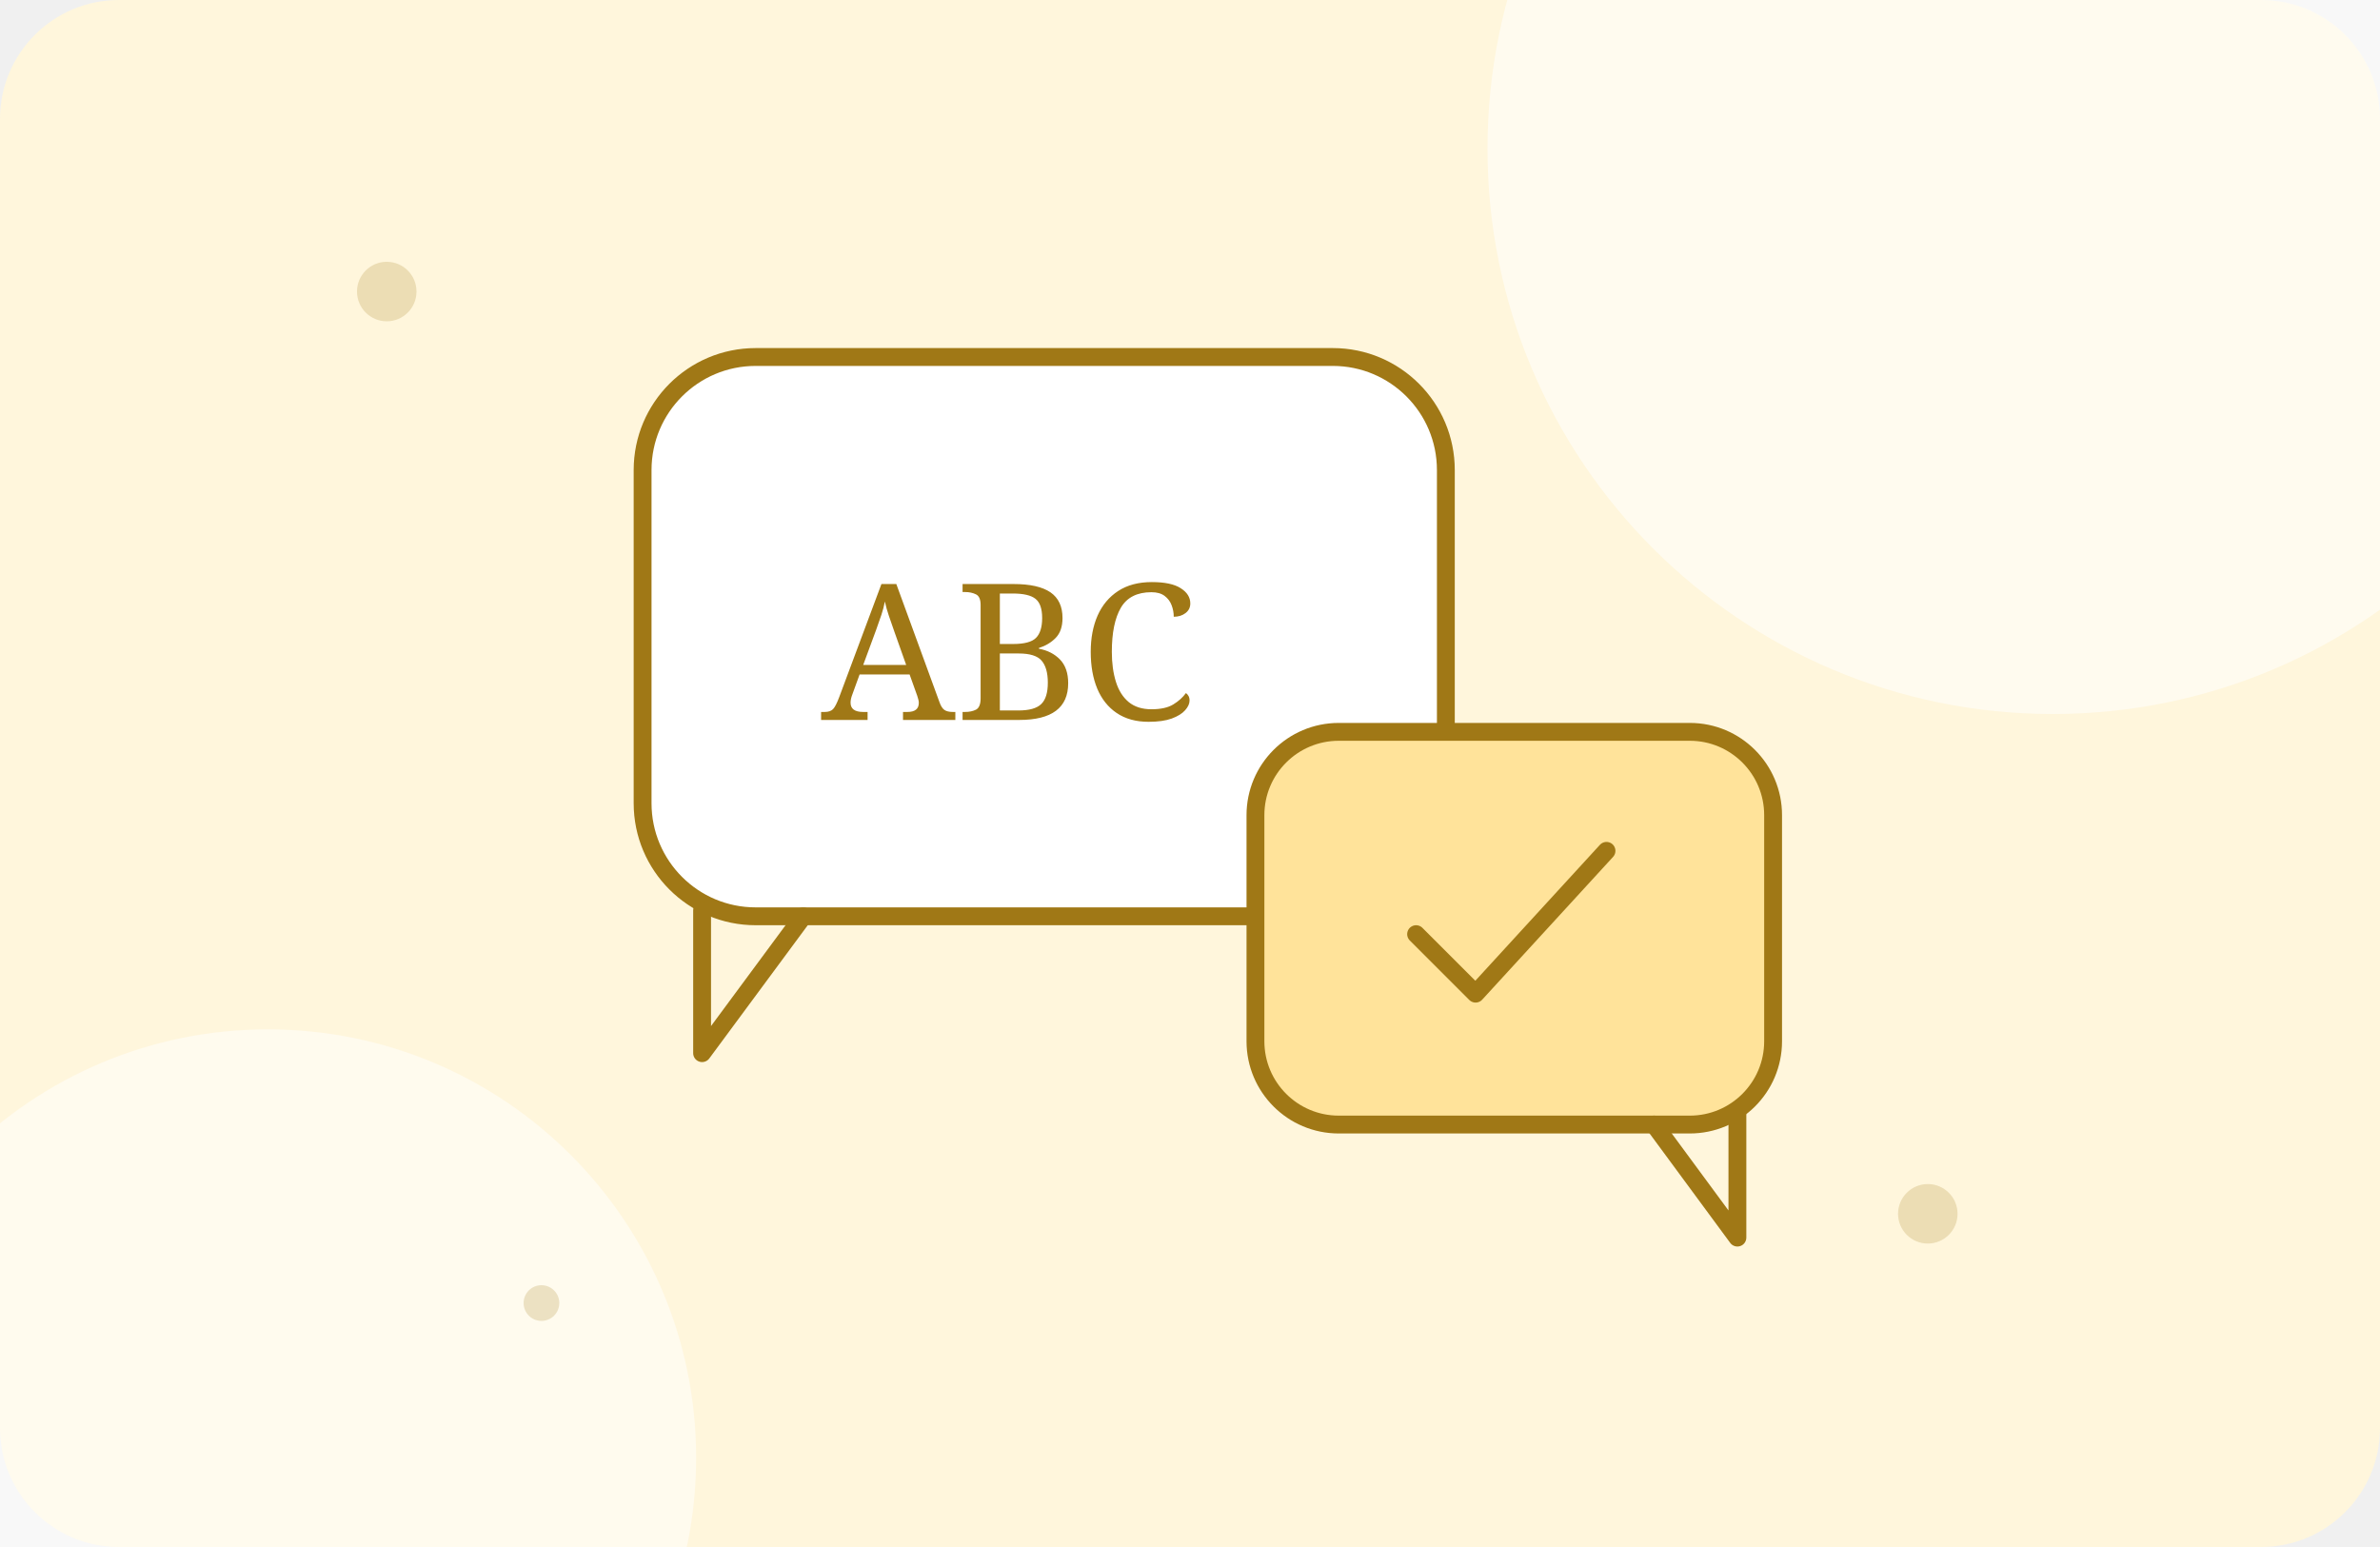
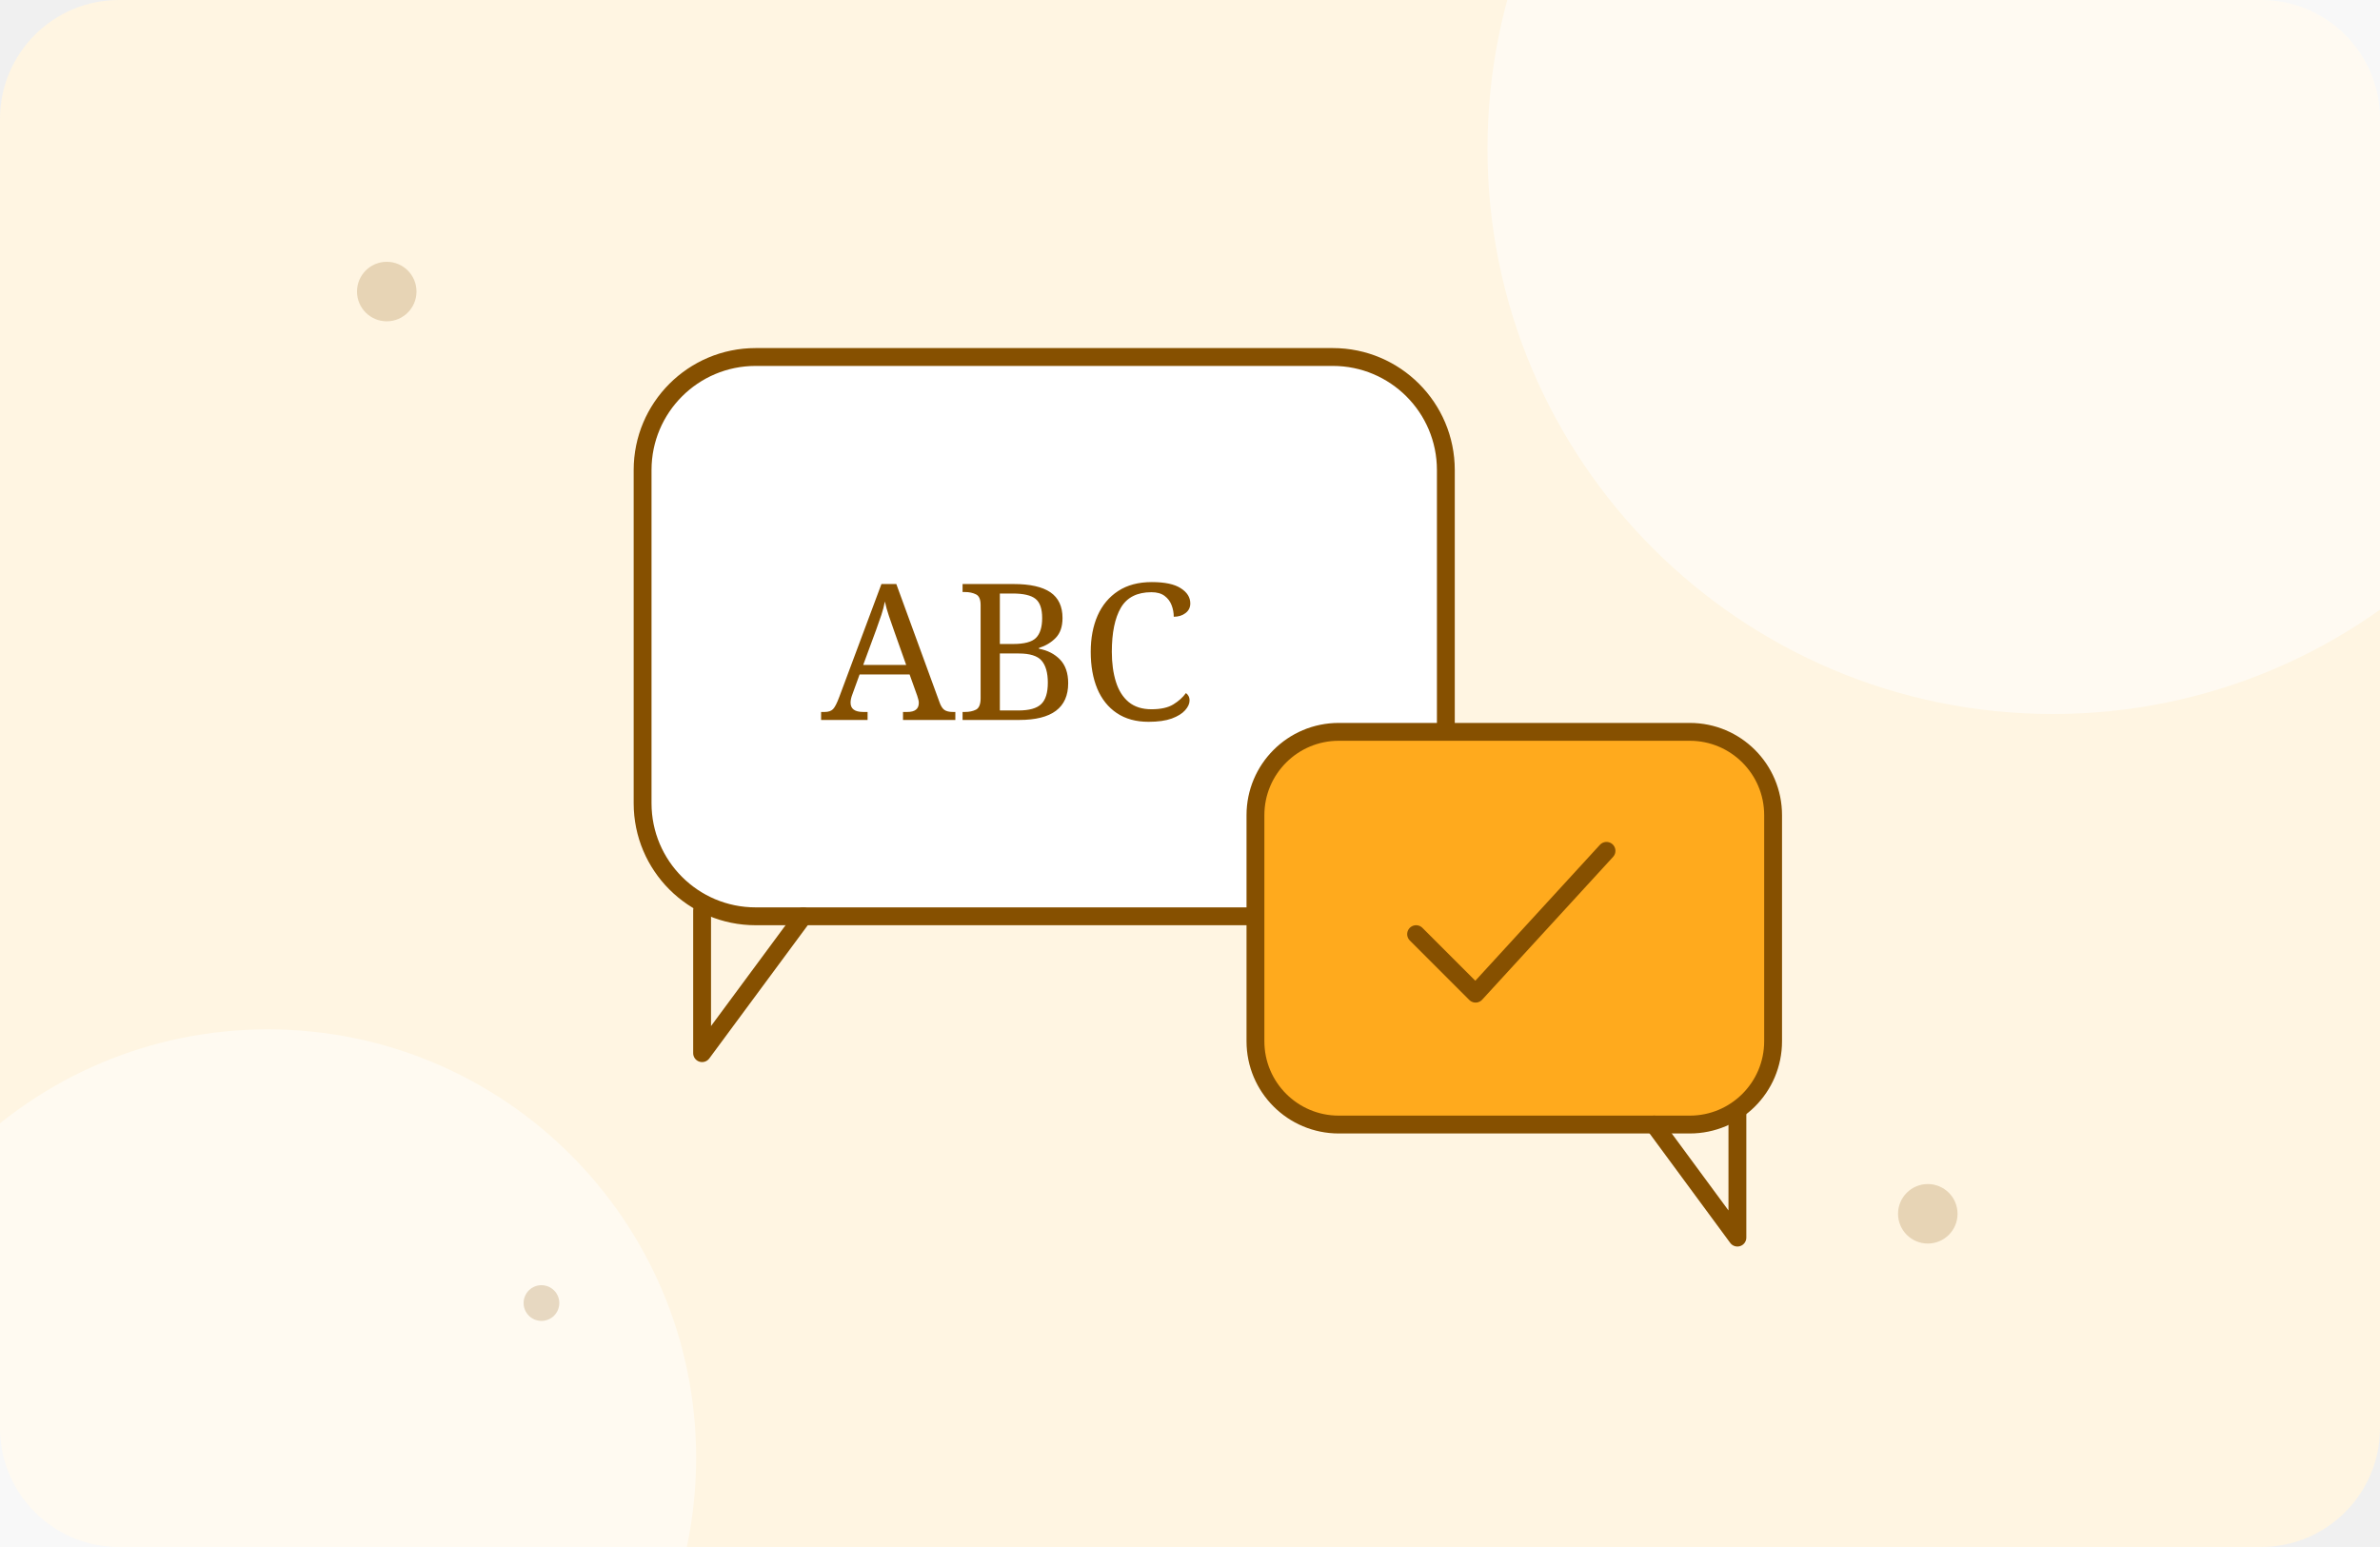
<svg xmlns="http://www.w3.org/2000/svg" viewBox="0 0 400 260" fill="none">
-   <rect width="400" height="260" rx="20" fill="#fff6dc" />
+   <rect width="400" height="260" rx="20" fill="#FFF5E2" />
  <circle cx="345" cy="25" r="95" fill="white" opacity=".55" />
  <circle cx="45" cy="245" r="72" fill="white" opacity=".5" />
-   <g stroke="#a07816" stroke-width="3" stroke-linecap="round" stroke-linejoin="round" font-family="Georgia,serif">
+   <g stroke="#865000" stroke-width="3" stroke-linecap="round" stroke-linejoin="round" font-family="Georgia,serif">
    <rect x="108" y="60" width="135" height="94" rx="19" fill="white" />
    <path d="m135 154-17 23v-24" />
-     <rect x="211" y="123" width="87" height="66" rx="14" fill="#ffe39a" />
+     <rect x="211" y="123" width="87" height="66" rx="14" fill="#FFAA1D" />
    <path d="m278 189 14 19v-21" />
-     <text x="138" y="121" font-size="32" fill="#a07816" stroke="none">ABC</text>
+     <text x="138" y="121" font-size="32" fill="#865000" stroke="none">ABC</text>
    <path d="m238 157 10 10 22-24" />
  </g>
-   <g fill="#a07816" opacity=".2">
+   <g fill="#865000" opacity=".2">
    <circle cx="65" cy="49" r="5" />
    <circle cx="324" cy="204" r="5" />
    <circle cx="91" cy="219" r="3" />
  </g>
</svg>
